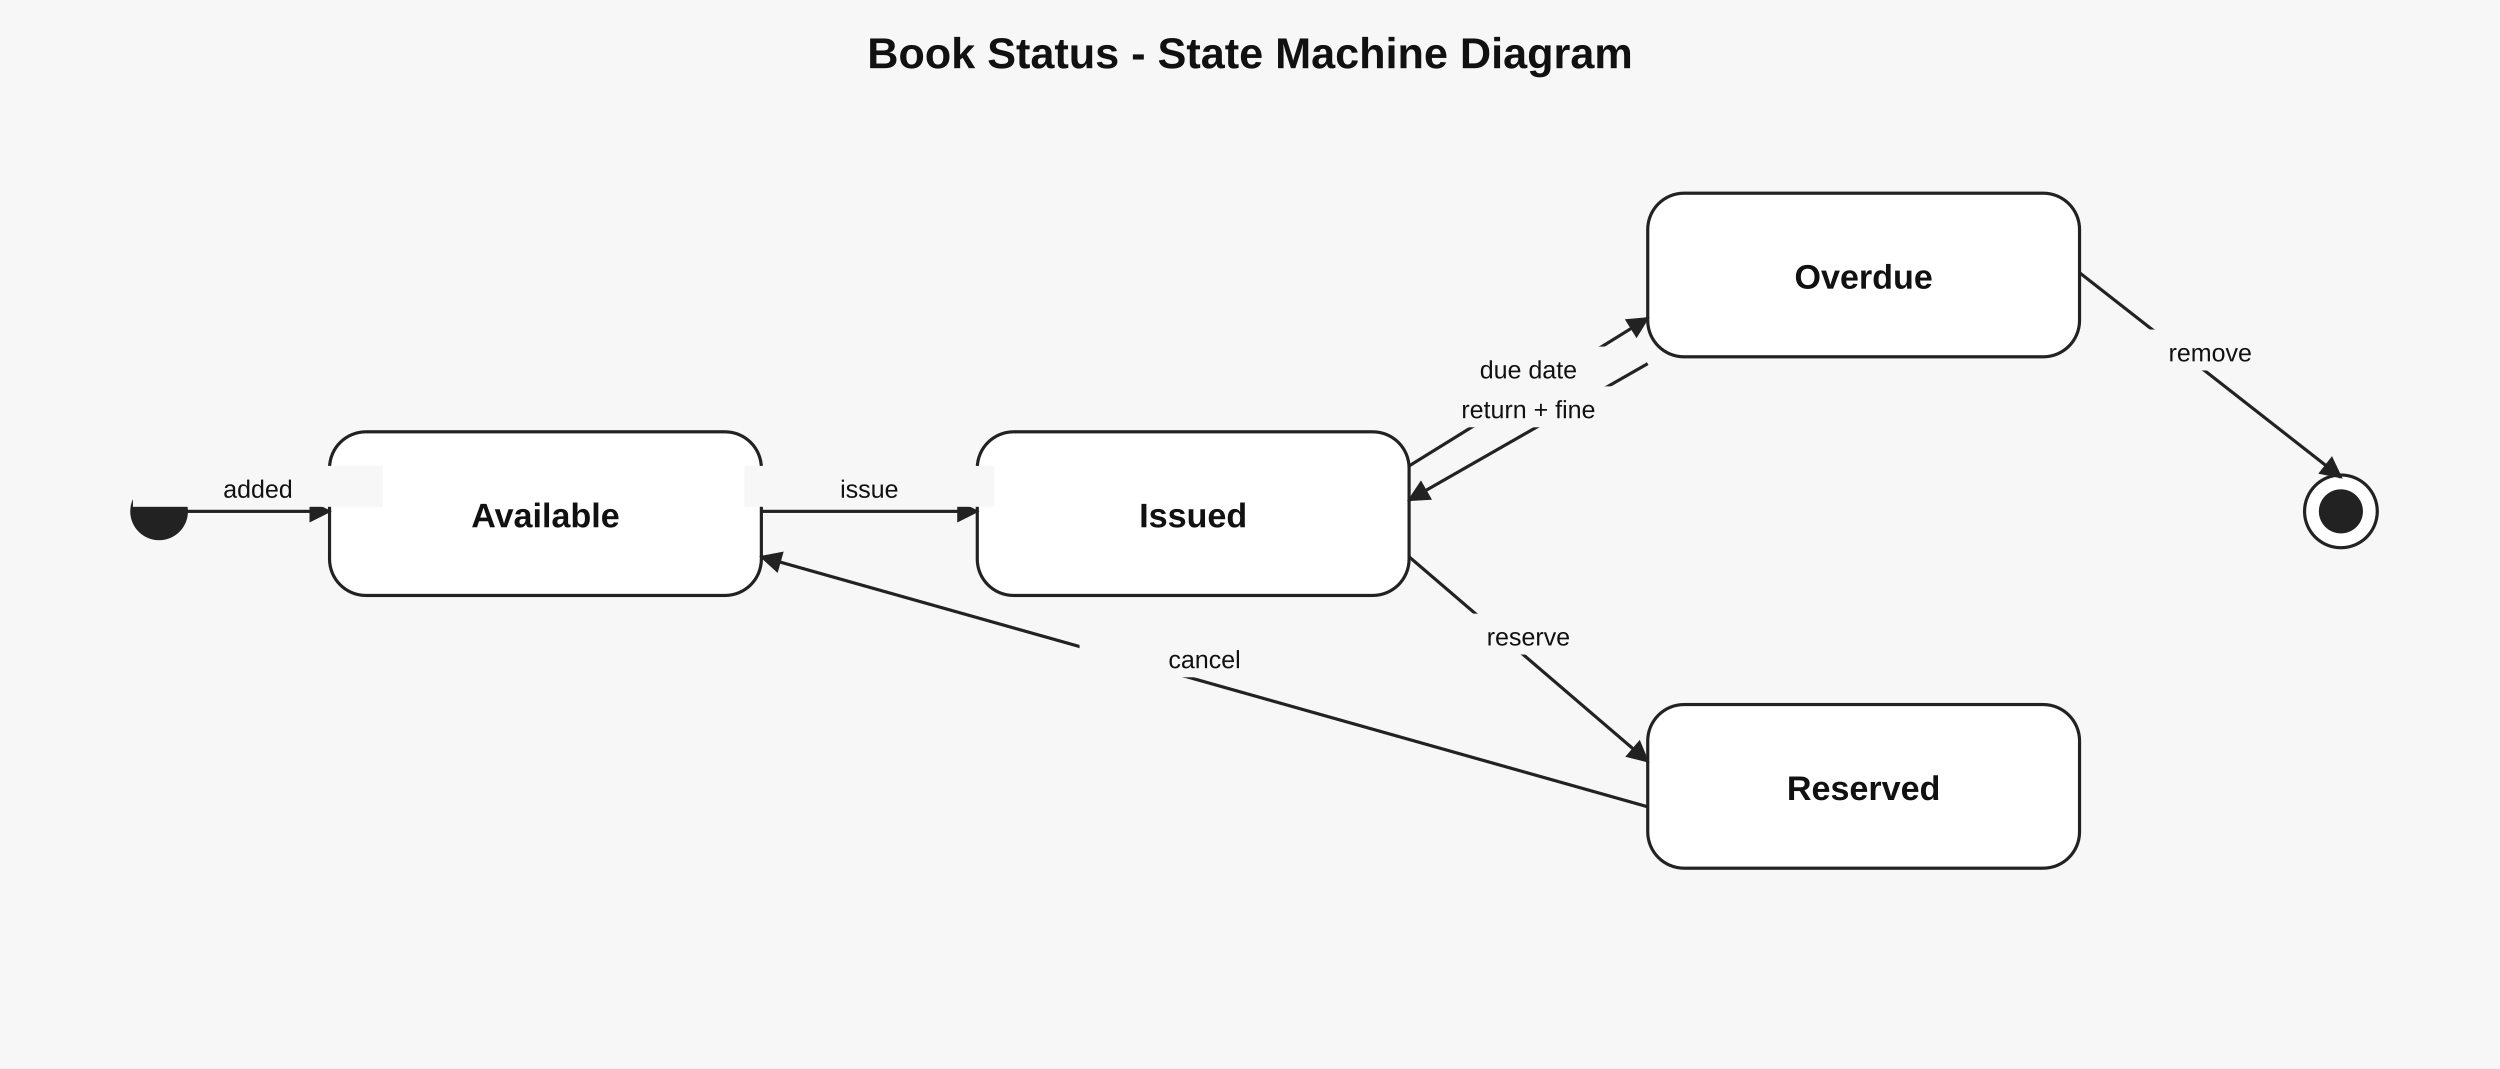
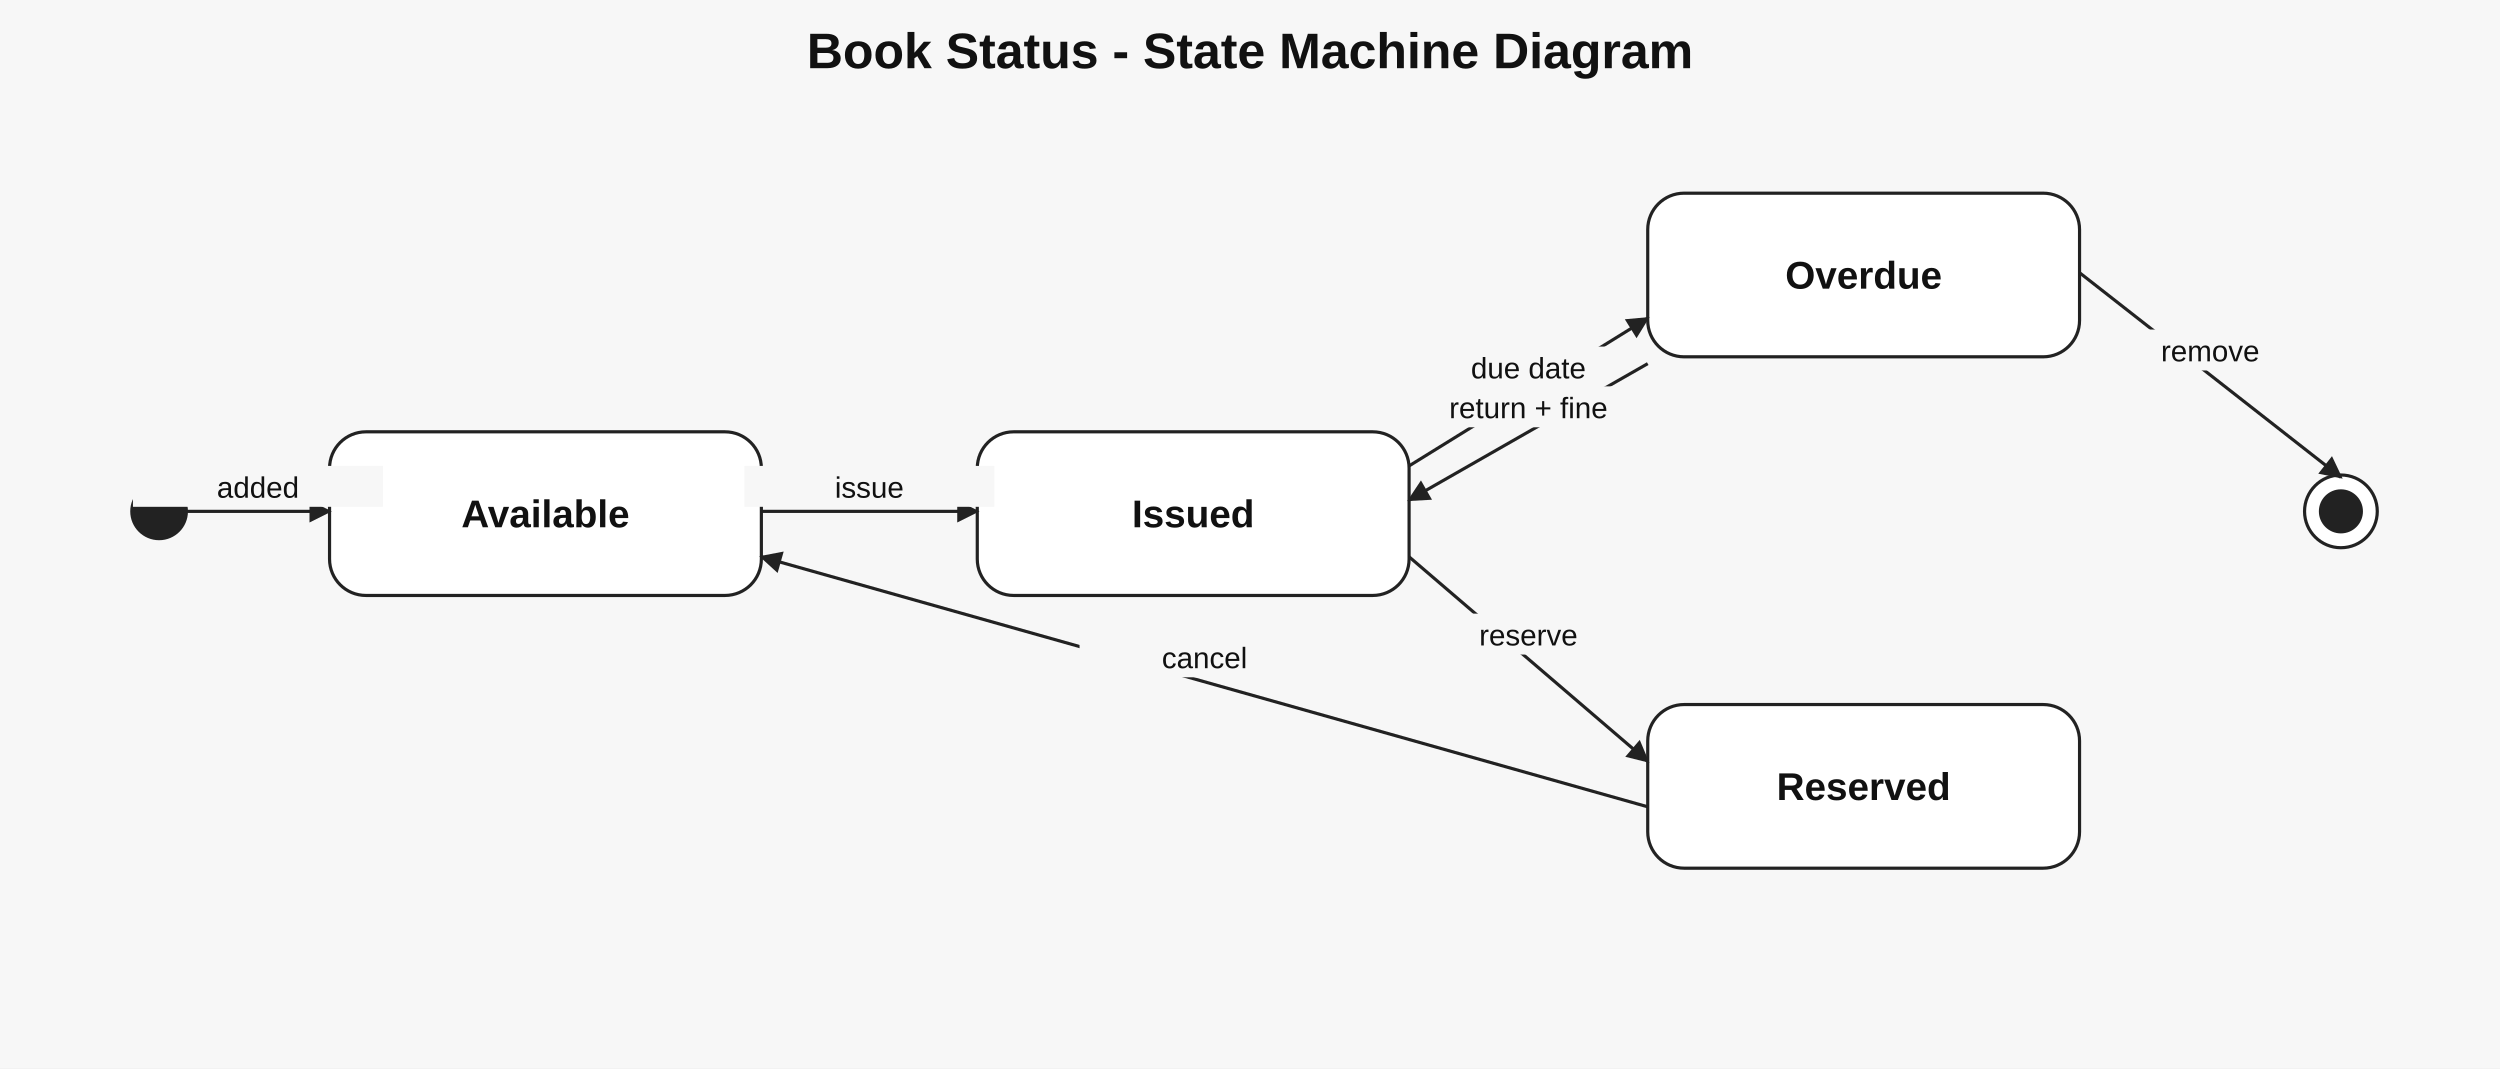
<svg xmlns="http://www.w3.org/2000/svg" width="1100" height="470" viewBox="0 0 1100 470" role="img" aria-label="Book Status - State Machine Diagram">
  <defs>
    <marker id="arrow" viewBox="0 0 10 10" refX="9" refY="5" markerWidth="7" markerHeight="7" orient="auto">
      <path d="M0,0 L10,5 L0,10 z" fill="#222" />
    </marker>
    <marker id="open" viewBox="0 0 12 12" refX="11" refY="6" markerWidth="10" markerHeight="10" orient="auto">
      <path d="M1,1 L11,6 L1,11 z" fill="#fff" stroke="#222" />
    </marker>
  </defs>
  <rect width="100%" height="100%" fill="#f7f7f7" />
  <g font-family="Arial,Helvetica,sans-serif" stroke="#222" stroke-width="1.4">
-     <text x="550.0" y="30" font-size="19" text-anchor="middle" font-weight="bold" fill="#111" stroke="none">Book Status - State Machine Diagram</text>
+     <text x="550.0" y="30" font-size="22" text-anchor="middle" font-weight="bold" fill="#111" stroke="none">Book Status - State Machine Diagram</text>
    <circle cx="70" cy="225" r="12" fill="#222" />
    <rect x="145" y="190" width="190" height="72" rx="16" fill="#fff" />
-     <text x="240.0" y="232" font-size="15" text-anchor="middle" font-weight="bold" fill="#111" stroke="none">Available</text>
+     <text x="240.0" y="232" font-size="17" text-anchor="middle" font-weight="bold" fill="#111" stroke="none">Available</text>
    <rect x="430" y="190" width="190" height="72" rx="16" fill="#fff" />
-     <text x="525.0" y="232" font-size="15" text-anchor="middle" font-weight="bold" fill="#111" stroke="none">Issued</text>
+     <text x="525.0" y="232" font-size="17" text-anchor="middle" font-weight="bold" fill="#111" stroke="none">Issued</text>
    <rect x="725" y="85" width="190" height="72" rx="16" fill="#fff" />
-     <text x="820.0" y="127" font-size="15" text-anchor="middle" font-weight="bold" fill="#111" stroke="none">Overdue</text>
+     <text x="820.0" y="127" font-size="17" text-anchor="middle" font-weight="bold" fill="#111" stroke="none">Overdue</text>
    <rect x="725" y="310" width="190" height="72" rx="16" fill="#fff" />
-     <text x="820.0" y="352" font-size="15" text-anchor="middle" font-weight="bold" fill="#111" stroke="none">Reserved</text>
+     <text x="820.0" y="352" font-size="17" text-anchor="middle" font-weight="bold" fill="#111" stroke="none">Reserved</text>
    <circle cx="1030" cy="225" r="16" fill="#fff" />
    <circle cx="1030" cy="225" r="9" fill="#222" />
    <path d="M82,225 L145,225" fill="none" marker-end="url(#arrow)" />
    <rect x="58.5" y="205.0" width="110" height="18" fill="#f7f7f7" stroke="none" />
-     <text x="113.5" y="219.0" font-size="11" text-anchor="middle" font-weight="normal" fill="#111" stroke="none">added</text>
+     <text x="113.5" y="219.0" font-size="13" text-anchor="middle" font-weight="normal" fill="#111" stroke="none">added</text>
    <path d="M335,225 L430,225" fill="none" marker-end="url(#arrow)" />
    <rect x="327.5" y="205.0" width="110" height="18" fill="#f7f7f7" stroke="none" />
-     <text x="382.5" y="219.0" font-size="11" text-anchor="middle" font-weight="normal" fill="#111" stroke="none">issue</text>
+     <text x="382.5" y="219.0" font-size="13" text-anchor="middle" font-weight="normal" fill="#111" stroke="none">issue</text>
    <path d="M620,205 L725,140" fill="none" marker-end="url(#arrow)" />
    <rect x="617.5" y="152.5" width="110" height="18" fill="#f7f7f7" stroke="none" />
-     <text x="672.5" y="166.5" font-size="11" text-anchor="middle" font-weight="normal" fill="#111" stroke="none">due date</text>
+     <text x="672.5" y="166.5" font-size="13" text-anchor="middle" font-weight="normal" fill="#111" stroke="none">due date</text>
    <path d="M725,160 L620,220" fill="none" marker-end="url(#arrow)" />
    <rect x="617.5" y="170.0" width="110" height="18" fill="#f7f7f7" stroke="none" />
-     <text x="672.5" y="184.0" font-size="11" text-anchor="middle" font-weight="normal" fill="#111" stroke="none">return + fine</text>
+     <text x="672.5" y="184.0" font-size="13" text-anchor="middle" font-weight="normal" fill="#111" stroke="none">return + fine</text>
    <path d="M620,245 L725,335" fill="none" marker-end="url(#arrow)" />
    <rect x="617.5" y="270.0" width="110" height="18" fill="#f7f7f7" stroke="none" />
-     <text x="672.5" y="284.0" font-size="11" text-anchor="middle" font-weight="normal" fill="#111" stroke="none">reserve</text>
+     <text x="672.5" y="284.0" font-size="13" text-anchor="middle" font-weight="normal" fill="#111" stroke="none">reserve</text>
    <path d="M725,355 L335,245" fill="none" marker-end="url(#arrow)" />
    <rect x="475.0" y="280.0" width="110" height="18" fill="#f7f7f7" stroke="none" />
-     <text x="530.0" y="294.0" font-size="11" text-anchor="middle" font-weight="normal" fill="#111" stroke="none">cancel</text>
+     <text x="530.0" y="294.0" font-size="13" text-anchor="middle" font-weight="normal" fill="#111" stroke="none">cancel</text>
    <path d="M915,120 L1030,210" fill="none" marker-end="url(#arrow)" />
    <rect x="917.5" y="145.0" width="110" height="18" fill="#f7f7f7" stroke="none" />
-     <text x="972.5" y="159.0" font-size="11" text-anchor="middle" font-weight="normal" fill="#111" stroke="none">remove</text>
+     <text x="972.5" y="159.0" font-size="13" text-anchor="middle" font-weight="normal" fill="#111" stroke="none">remove</text>
  </g>
</svg>
